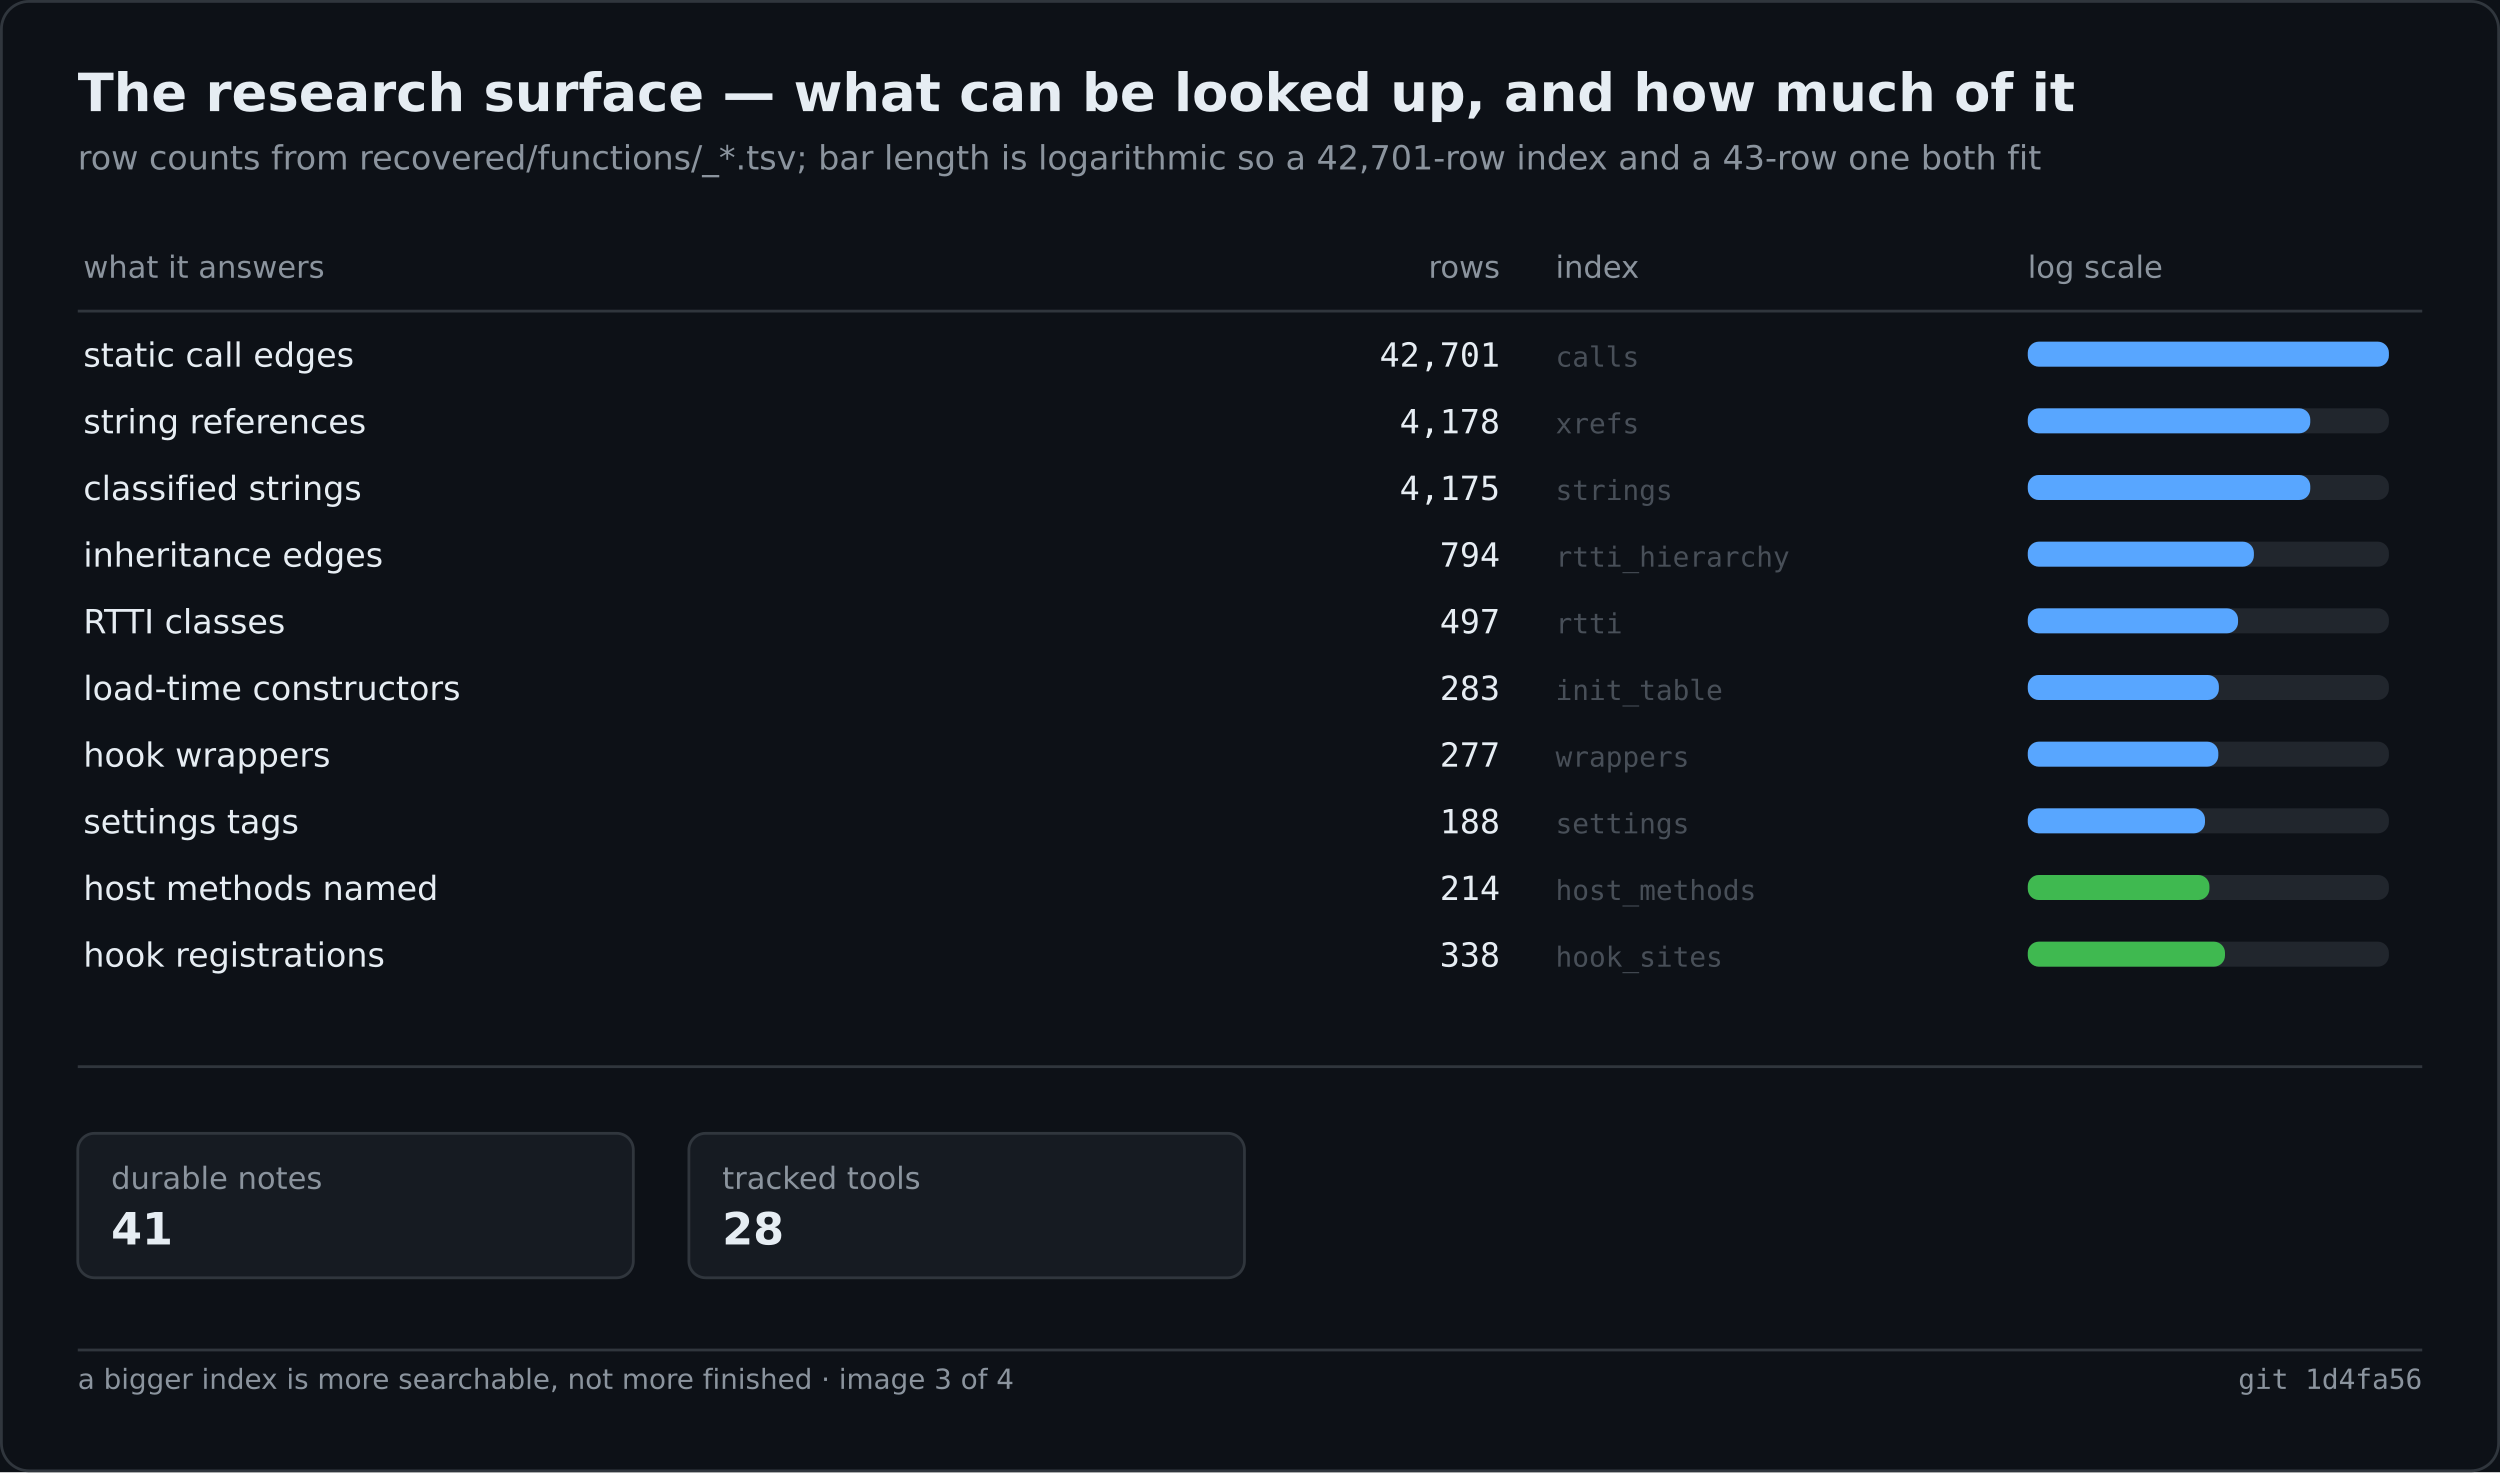
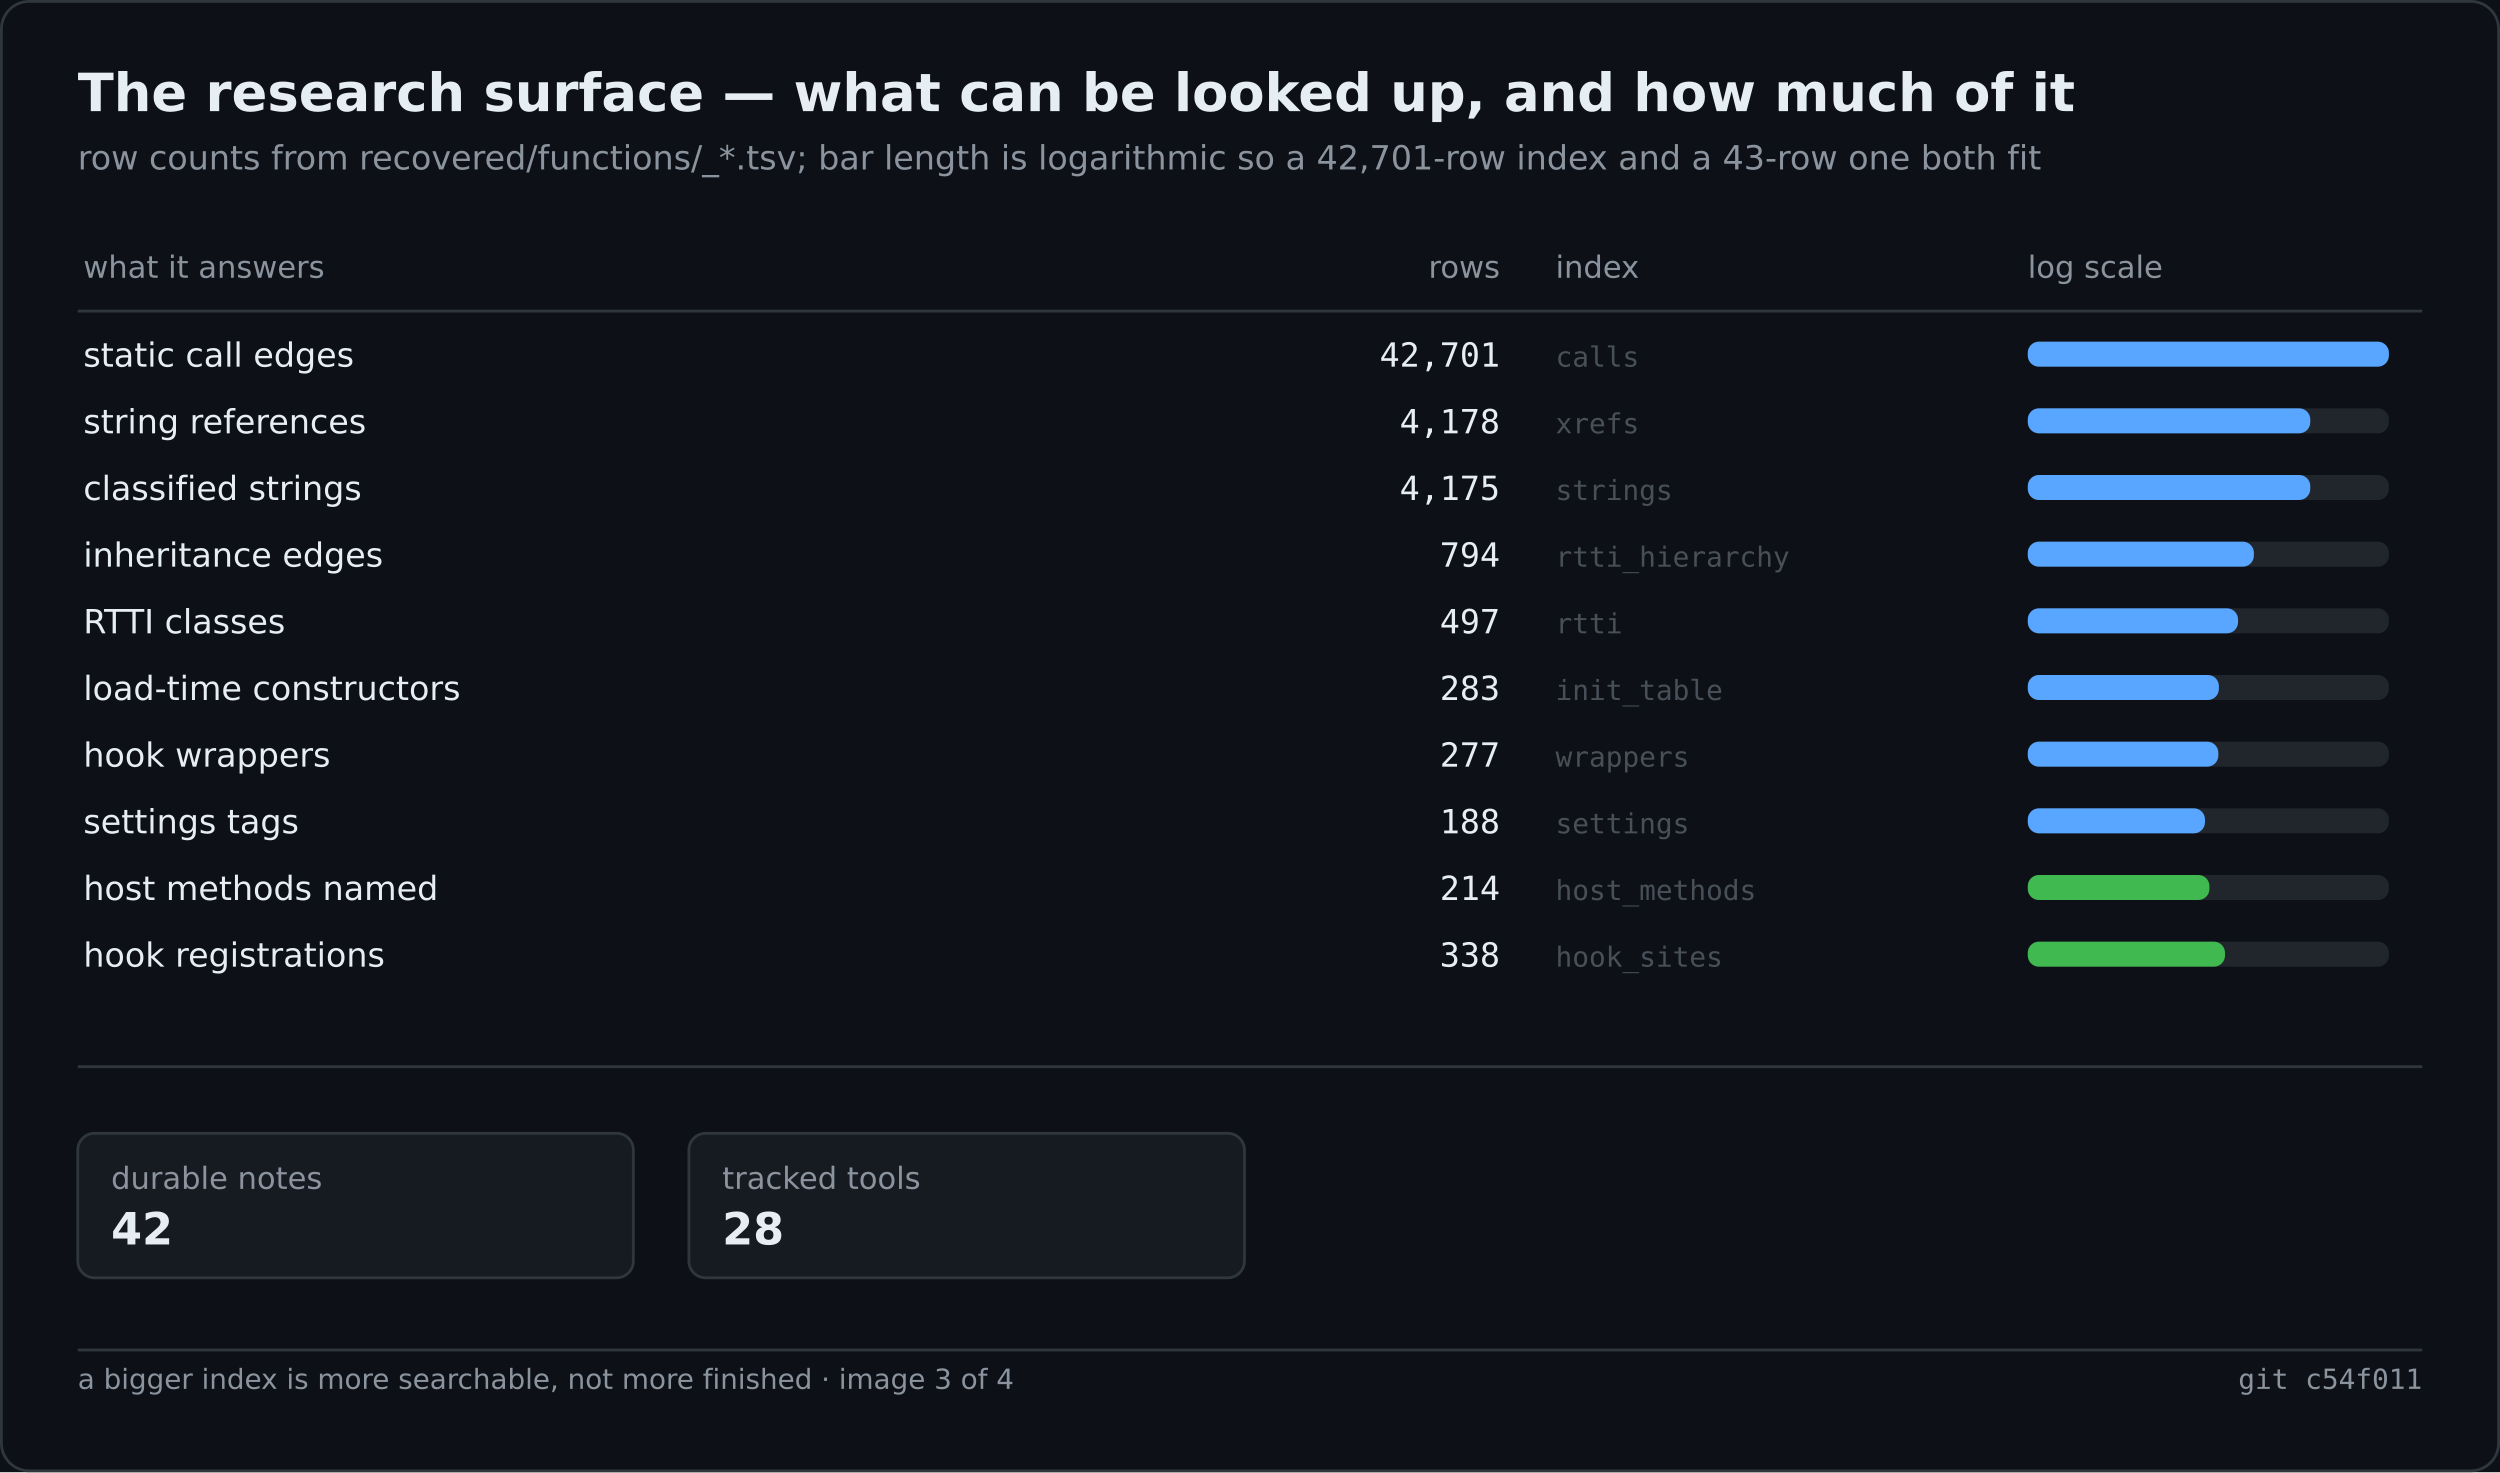
<svg xmlns="http://www.w3.org/2000/svg" width="900" height="530" viewBox="0 0 900 530" role="img" aria-label="The research surface — what can be looked up, and how much of it">
  <rect width="900" height="530" fill="#0d1117" />
  <rect x="0.5" y="0.5" width="899" height="529" fill="none" stroke="#30363d" rx="10" />
  <text x="28" y="40" font-family="Segoe UI,DejaVu Sans,Helvetica,sans-serif" font-size="19" font-weight="600" fill="#e6edf3">The research surface — what can be looked up, and how much of it</text>
  <text x="28" y="61" font-family="Segoe UI,DejaVu Sans,Helvetica,sans-serif" font-size="12" fill="#8b949e">row counts from recovered/functions/_*.tsv; bar length is logarithmic so a 42,701-row index and a 43-row one both fit</text>
  <text x="30.0" y="100.0" font-family="Segoe UI,DejaVu Sans,Helvetica,sans-serif" font-size="11" fill="#8b949e">what it answers</text>
  <text x="540.0" y="100.0" font-family="Segoe UI,DejaVu Sans,Helvetica,sans-serif" font-size="11" fill="#8b949e" text-anchor="end">rows</text>
  <text x="560.0" y="100.0" font-family="Segoe UI,DejaVu Sans,Helvetica,sans-serif" font-size="11" fill="#8b949e">index</text>
  <text x="730.0" y="100.0" font-family="Segoe UI,DejaVu Sans,Helvetica,sans-serif" font-size="11" fill="#8b949e">log scale</text>
  <line x1="28.0" y1="112.0" x2="872.0" y2="112.0" stroke="#30363d" stroke-width="1" />
  <text x="30.0" y="132.0" font-family="Segoe UI,DejaVu Sans,Helvetica,sans-serif" font-size="12" fill="#e6edf3">static call edges</text>
  <text x="540.0" y="132.0" font-family="Cascadia Mono,Consolas,DejaVu Sans Mono,monospace" font-size="12" fill="#e6edf3" text-anchor="end">42,701</text>
  <text x="560.0" y="132.0" font-family="Cascadia Mono,Consolas,DejaVu Sans Mono,monospace" font-size="10" fill="#484f58">calls</text>
  <rect x="730.0" y="123.0" width="130.0" height="9.0" fill="#21262d" rx="4" />
  <rect x="730.0" y="123.0" width="130.0" height="9.0" fill="#58a6ff" rx="4" />
  <text x="30.0" y="156.0" font-family="Segoe UI,DejaVu Sans,Helvetica,sans-serif" font-size="12" fill="#e6edf3">string references</text>
  <text x="540.0" y="156.0" font-family="Cascadia Mono,Consolas,DejaVu Sans Mono,monospace" font-size="12" fill="#e6edf3" text-anchor="end">4,178</text>
  <text x="560.0" y="156.0" font-family="Cascadia Mono,Consolas,DejaVu Sans Mono,monospace" font-size="10" fill="#484f58">xrefs</text>
  <rect x="730.0" y="147.0" width="130.0" height="9.0" fill="#21262d" rx="4" />
  <rect x="730.0" y="147.0" width="101.7" height="9.0" fill="#58a6ff" rx="4" />
  <text x="30.0" y="180.0" font-family="Segoe UI,DejaVu Sans,Helvetica,sans-serif" font-size="12" fill="#e6edf3">classified strings</text>
  <text x="540.0" y="180.0" font-family="Cascadia Mono,Consolas,DejaVu Sans Mono,monospace" font-size="12" fill="#e6edf3" text-anchor="end">4,175</text>
  <text x="560.0" y="180.0" font-family="Cascadia Mono,Consolas,DejaVu Sans Mono,monospace" font-size="10" fill="#484f58">strings</text>
  <rect x="730.0" y="171.0" width="130.0" height="9.0" fill="#21262d" rx="4" />
  <rect x="730.0" y="171.0" width="101.7" height="9.0" fill="#58a6ff" rx="4" />
  <text x="30.0" y="204.0" font-family="Segoe UI,DejaVu Sans,Helvetica,sans-serif" font-size="12" fill="#e6edf3">inheritance edges</text>
  <text x="540.0" y="204.0" font-family="Cascadia Mono,Consolas,DejaVu Sans Mono,monospace" font-size="12" fill="#e6edf3" text-anchor="end">794</text>
  <text x="560.0" y="204.0" font-family="Cascadia Mono,Consolas,DejaVu Sans Mono,monospace" font-size="10" fill="#484f58">rtti_hierarchy</text>
  <rect x="730.0" y="195.0" width="130.0" height="9.0" fill="#21262d" rx="4" />
  <rect x="730.0" y="195.0" width="81.4" height="9.0" fill="#58a6ff" rx="4" />
  <text x="30.0" y="228.0" font-family="Segoe UI,DejaVu Sans,Helvetica,sans-serif" font-size="12" fill="#e6edf3">RTTI classes</text>
  <text x="540.0" y="228.0" font-family="Cascadia Mono,Consolas,DejaVu Sans Mono,monospace" font-size="12" fill="#e6edf3" text-anchor="end">497</text>
  <text x="560.0" y="228.0" font-family="Cascadia Mono,Consolas,DejaVu Sans Mono,monospace" font-size="10" fill="#484f58">rtti</text>
  <rect x="730.0" y="219.0" width="130.0" height="9.0" fill="#21262d" rx="4" />
  <rect x="730.0" y="219.0" width="75.7" height="9.0" fill="#58a6ff" rx="4" />
  <text x="30.0" y="252.0" font-family="Segoe UI,DejaVu Sans,Helvetica,sans-serif" font-size="12" fill="#e6edf3">load-time constructors</text>
  <text x="540.0" y="252.0" font-family="Cascadia Mono,Consolas,DejaVu Sans Mono,monospace" font-size="12" fill="#e6edf3" text-anchor="end">283</text>
  <text x="560.0" y="252.0" font-family="Cascadia Mono,Consolas,DejaVu Sans Mono,monospace" font-size="10" fill="#484f58">init_table</text>
  <rect x="730.0" y="243.0" width="130.0" height="9.0" fill="#21262d" rx="4" />
  <rect x="730.0" y="243.0" width="68.8" height="9.0" fill="#58a6ff" rx="4" />
  <text x="30.0" y="276.0" font-family="Segoe UI,DejaVu Sans,Helvetica,sans-serif" font-size="12" fill="#e6edf3">hook wrappers</text>
  <text x="540.0" y="276.0" font-family="Cascadia Mono,Consolas,DejaVu Sans Mono,monospace" font-size="12" fill="#e6edf3" text-anchor="end">277</text>
  <text x="560.0" y="276.0" font-family="Cascadia Mono,Consolas,DejaVu Sans Mono,monospace" font-size="10" fill="#484f58">wrappers</text>
  <rect x="730.0" y="267.0" width="130.0" height="9.0" fill="#21262d" rx="4" />
  <rect x="730.0" y="267.0" width="68.6" height="9.0" fill="#58a6ff" rx="4" />
  <text x="30.0" y="300.0" font-family="Segoe UI,DejaVu Sans,Helvetica,sans-serif" font-size="12" fill="#e6edf3">settings tags</text>
  <text x="540.0" y="300.0" font-family="Cascadia Mono,Consolas,DejaVu Sans Mono,monospace" font-size="12" fill="#e6edf3" text-anchor="end">188</text>
  <text x="560.0" y="300.0" font-family="Cascadia Mono,Consolas,DejaVu Sans Mono,monospace" font-size="10" fill="#484f58">settings</text>
  <rect x="730.0" y="291.0" width="130.0" height="9.0" fill="#21262d" rx="4" />
  <rect x="730.0" y="291.0" width="63.8" height="9.0" fill="#58a6ff" rx="4" />
  <text x="30.0" y="324.0" font-family="Segoe UI,DejaVu Sans,Helvetica,sans-serif" font-size="12" fill="#e6edf3">host methods named</text>
  <text x="540.0" y="324.0" font-family="Cascadia Mono,Consolas,DejaVu Sans Mono,monospace" font-size="12" fill="#e6edf3" text-anchor="end">214</text>
  <text x="560.0" y="324.0" font-family="Cascadia Mono,Consolas,DejaVu Sans Mono,monospace" font-size="10" fill="#484f58">host_methods</text>
  <rect x="730.0" y="315.0" width="130.0" height="9.0" fill="#21262d" rx="4" />
  <rect x="730.0" y="315.0" width="65.4" height="9.0" fill="#3fb950" rx="4" />
  <text x="30.0" y="348.0" font-family="Segoe UI,DejaVu Sans,Helvetica,sans-serif" font-size="12" fill="#e6edf3">hook registrations</text>
  <text x="540.0" y="348.0" font-family="Cascadia Mono,Consolas,DejaVu Sans Mono,monospace" font-size="12" fill="#e6edf3" text-anchor="end">338</text>
  <text x="560.0" y="348.0" font-family="Cascadia Mono,Consolas,DejaVu Sans Mono,monospace" font-size="10" fill="#484f58">hook_sites</text>
  <rect x="730.0" y="339.0" width="130.0" height="9.0" fill="#21262d" rx="4" />
  <rect x="730.0" y="339.0" width="71.0" height="9.0" fill="#3fb950" rx="4" />
  <line x1="28.0" y1="384.0" x2="872.0" y2="384.0" stroke="#30363d" stroke-width="1" />
  <rect x="28.0" y="408.0" width="200.0" height="52.0" fill="#161b22" rx="6" stroke="#30363d" stroke-width="1" />
  <text x="40.0" y="428.0" font-family="Segoe UI,DejaVu Sans,Helvetica,sans-serif" font-size="11" fill="#8b949e">durable notes</text>
-   <text x="40.0" y="448.0" font-family="Segoe UI,DejaVu Sans,Helvetica,sans-serif" font-size="16" fill="#e6edf3" font-weight="600">41</text>
+   <text x="40.0" y="448.0" font-family="Segoe UI,DejaVu Sans,Helvetica,sans-serif" font-size="16" fill="#e6edf3" font-weight="600">42</text>
  <rect x="248.0" y="408.0" width="200.0" height="52.0" fill="#161b22" rx="6" stroke="#30363d" stroke-width="1" />
  <text x="260.0" y="428.0" font-family="Segoe UI,DejaVu Sans,Helvetica,sans-serif" font-size="11" fill="#8b949e">tracked tools</text>
  <text x="260.0" y="448.0" font-family="Segoe UI,DejaVu Sans,Helvetica,sans-serif" font-size="16" fill="#e6edf3" font-weight="600">28</text>
  <line x1="28.0" y1="486.0" x2="872.0" y2="486.0" stroke="#30363d" stroke-width="1" />
  <text x="28.0" y="500.0" font-family="Segoe UI,DejaVu Sans,Helvetica,sans-serif" font-size="10" fill="#8b949e">a bigger index is more searchable, not more finished · image 3 of 4</text>
-   <text x="872.0" y="500.0" font-family="Cascadia Mono,Consolas,DejaVu Sans Mono,monospace" font-size="10" fill="#8b949e" text-anchor="end">git 1d4fa56</text>
+   <text x="872.0" y="500.0" font-family="Cascadia Mono,Consolas,DejaVu Sans Mono,monospace" font-size="10" fill="#8b949e" text-anchor="end">git c54f011</text>
</svg>
